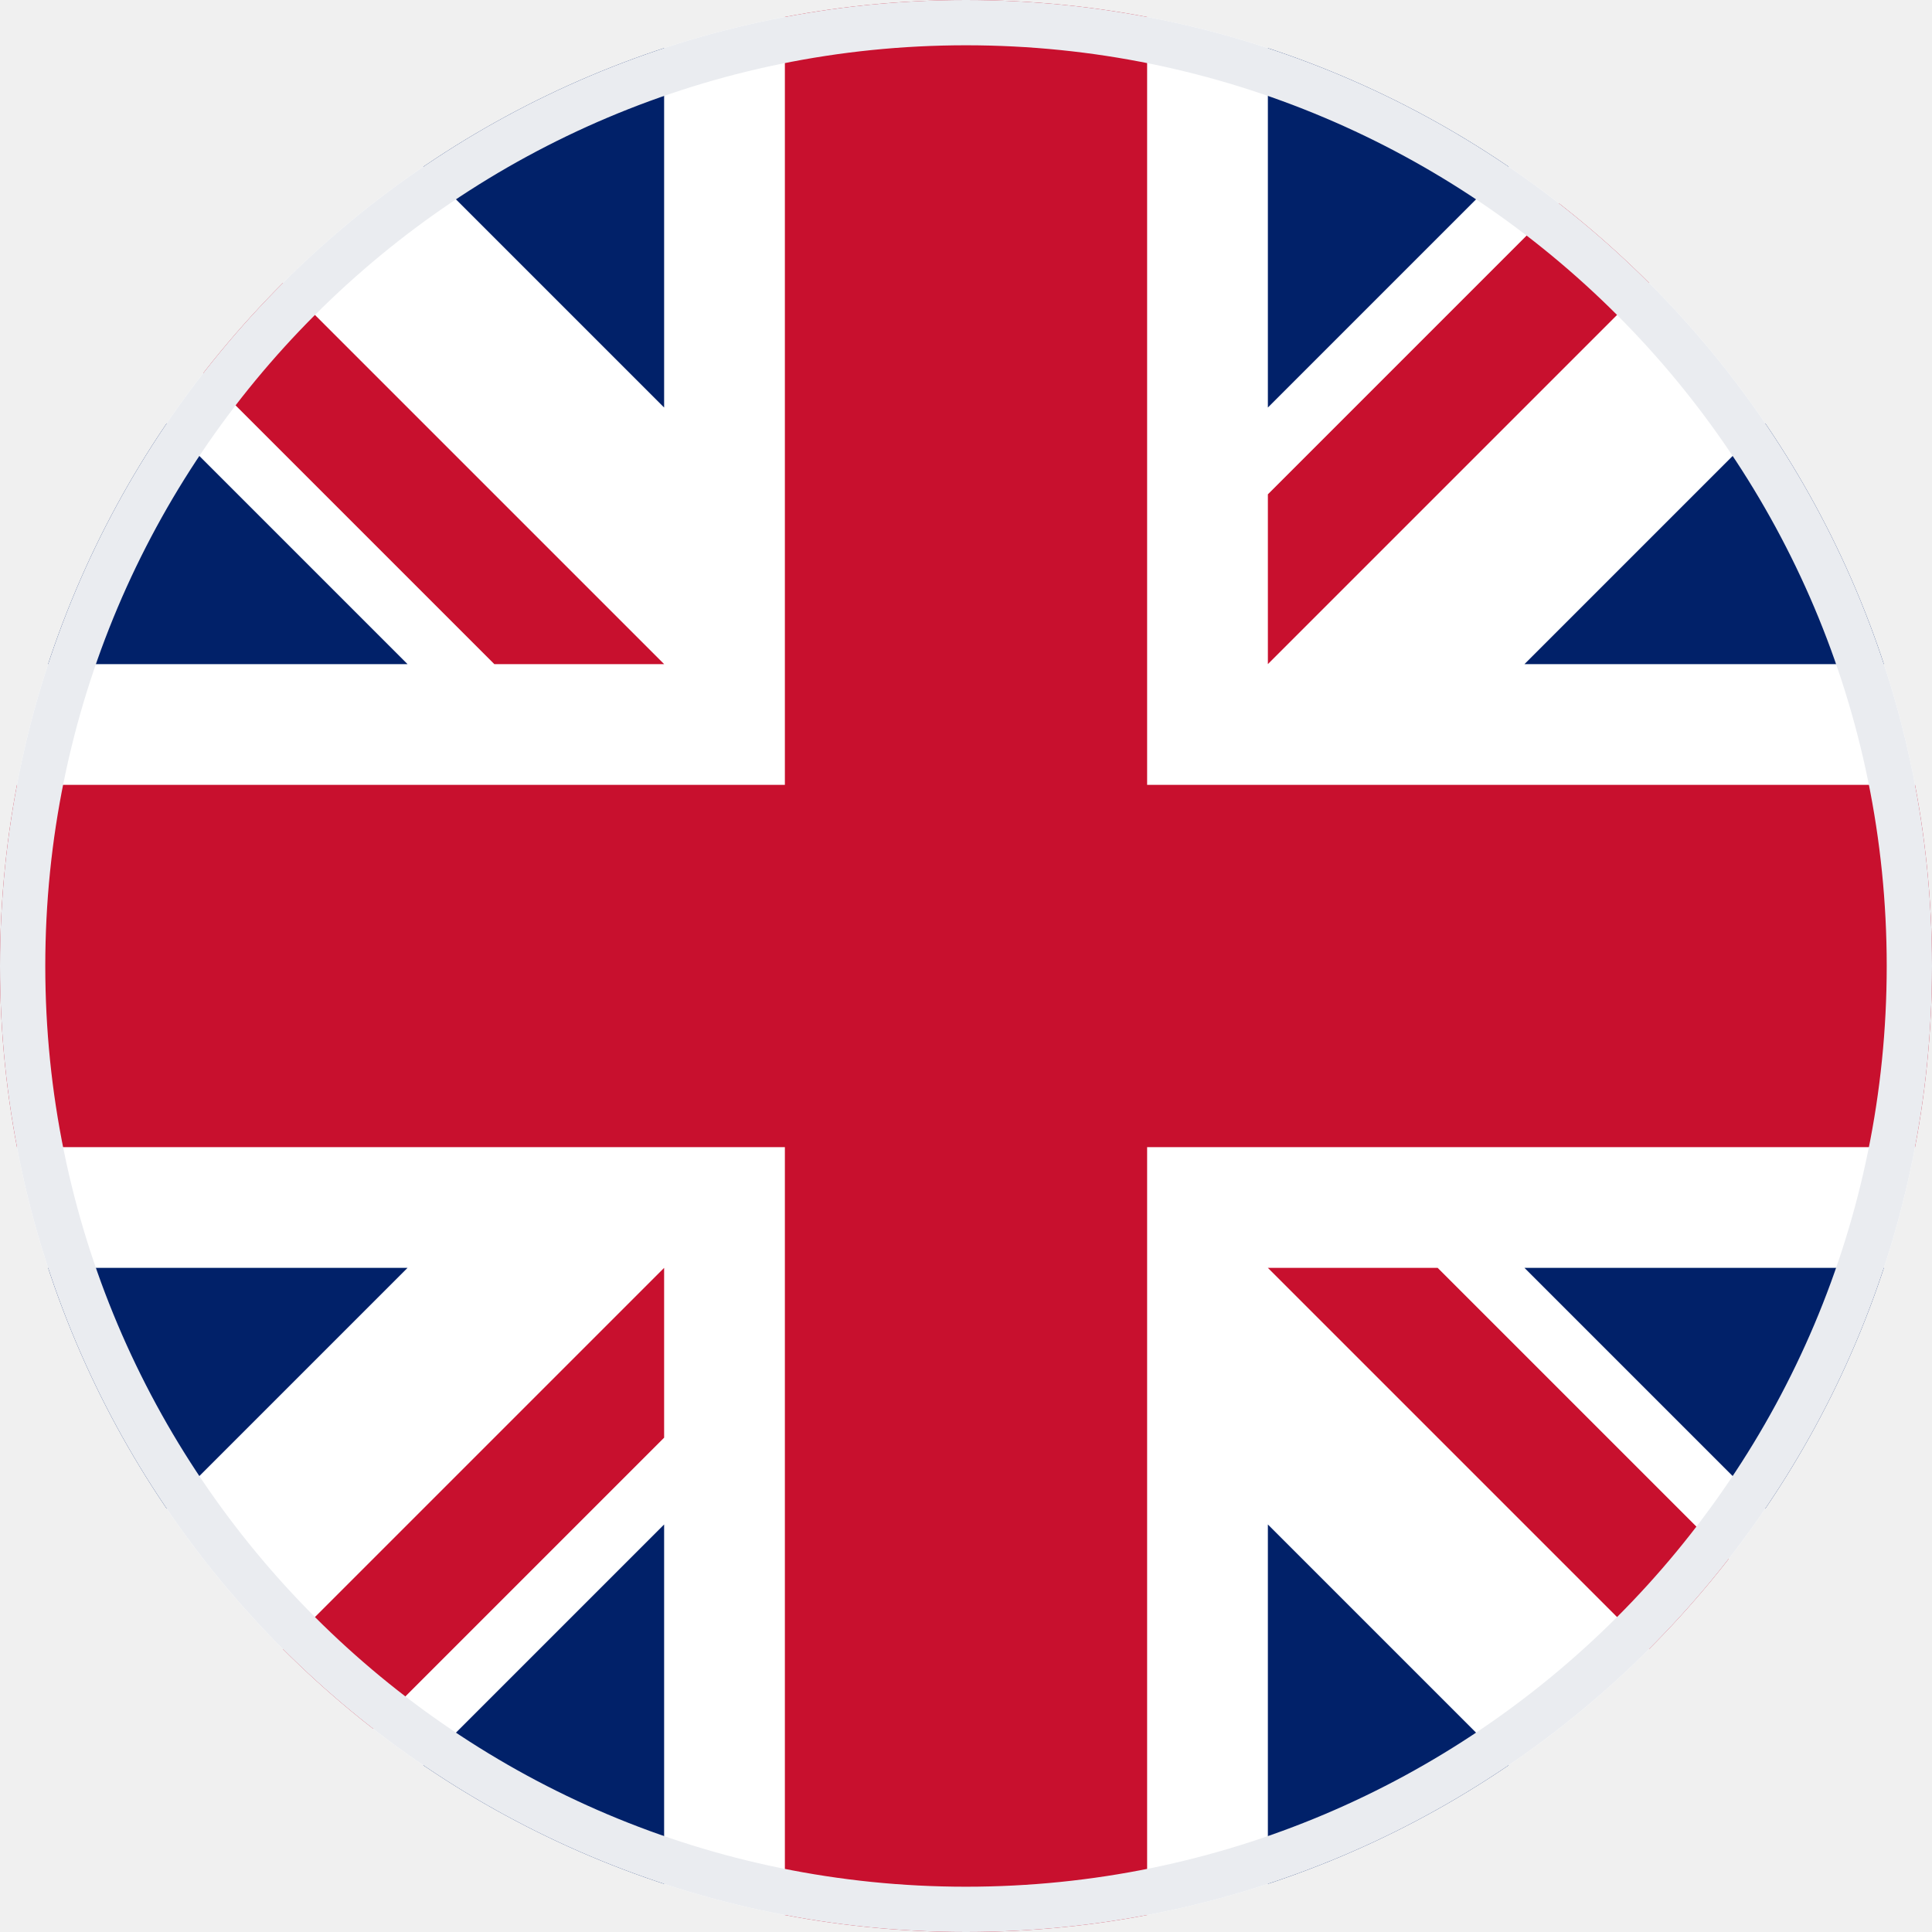
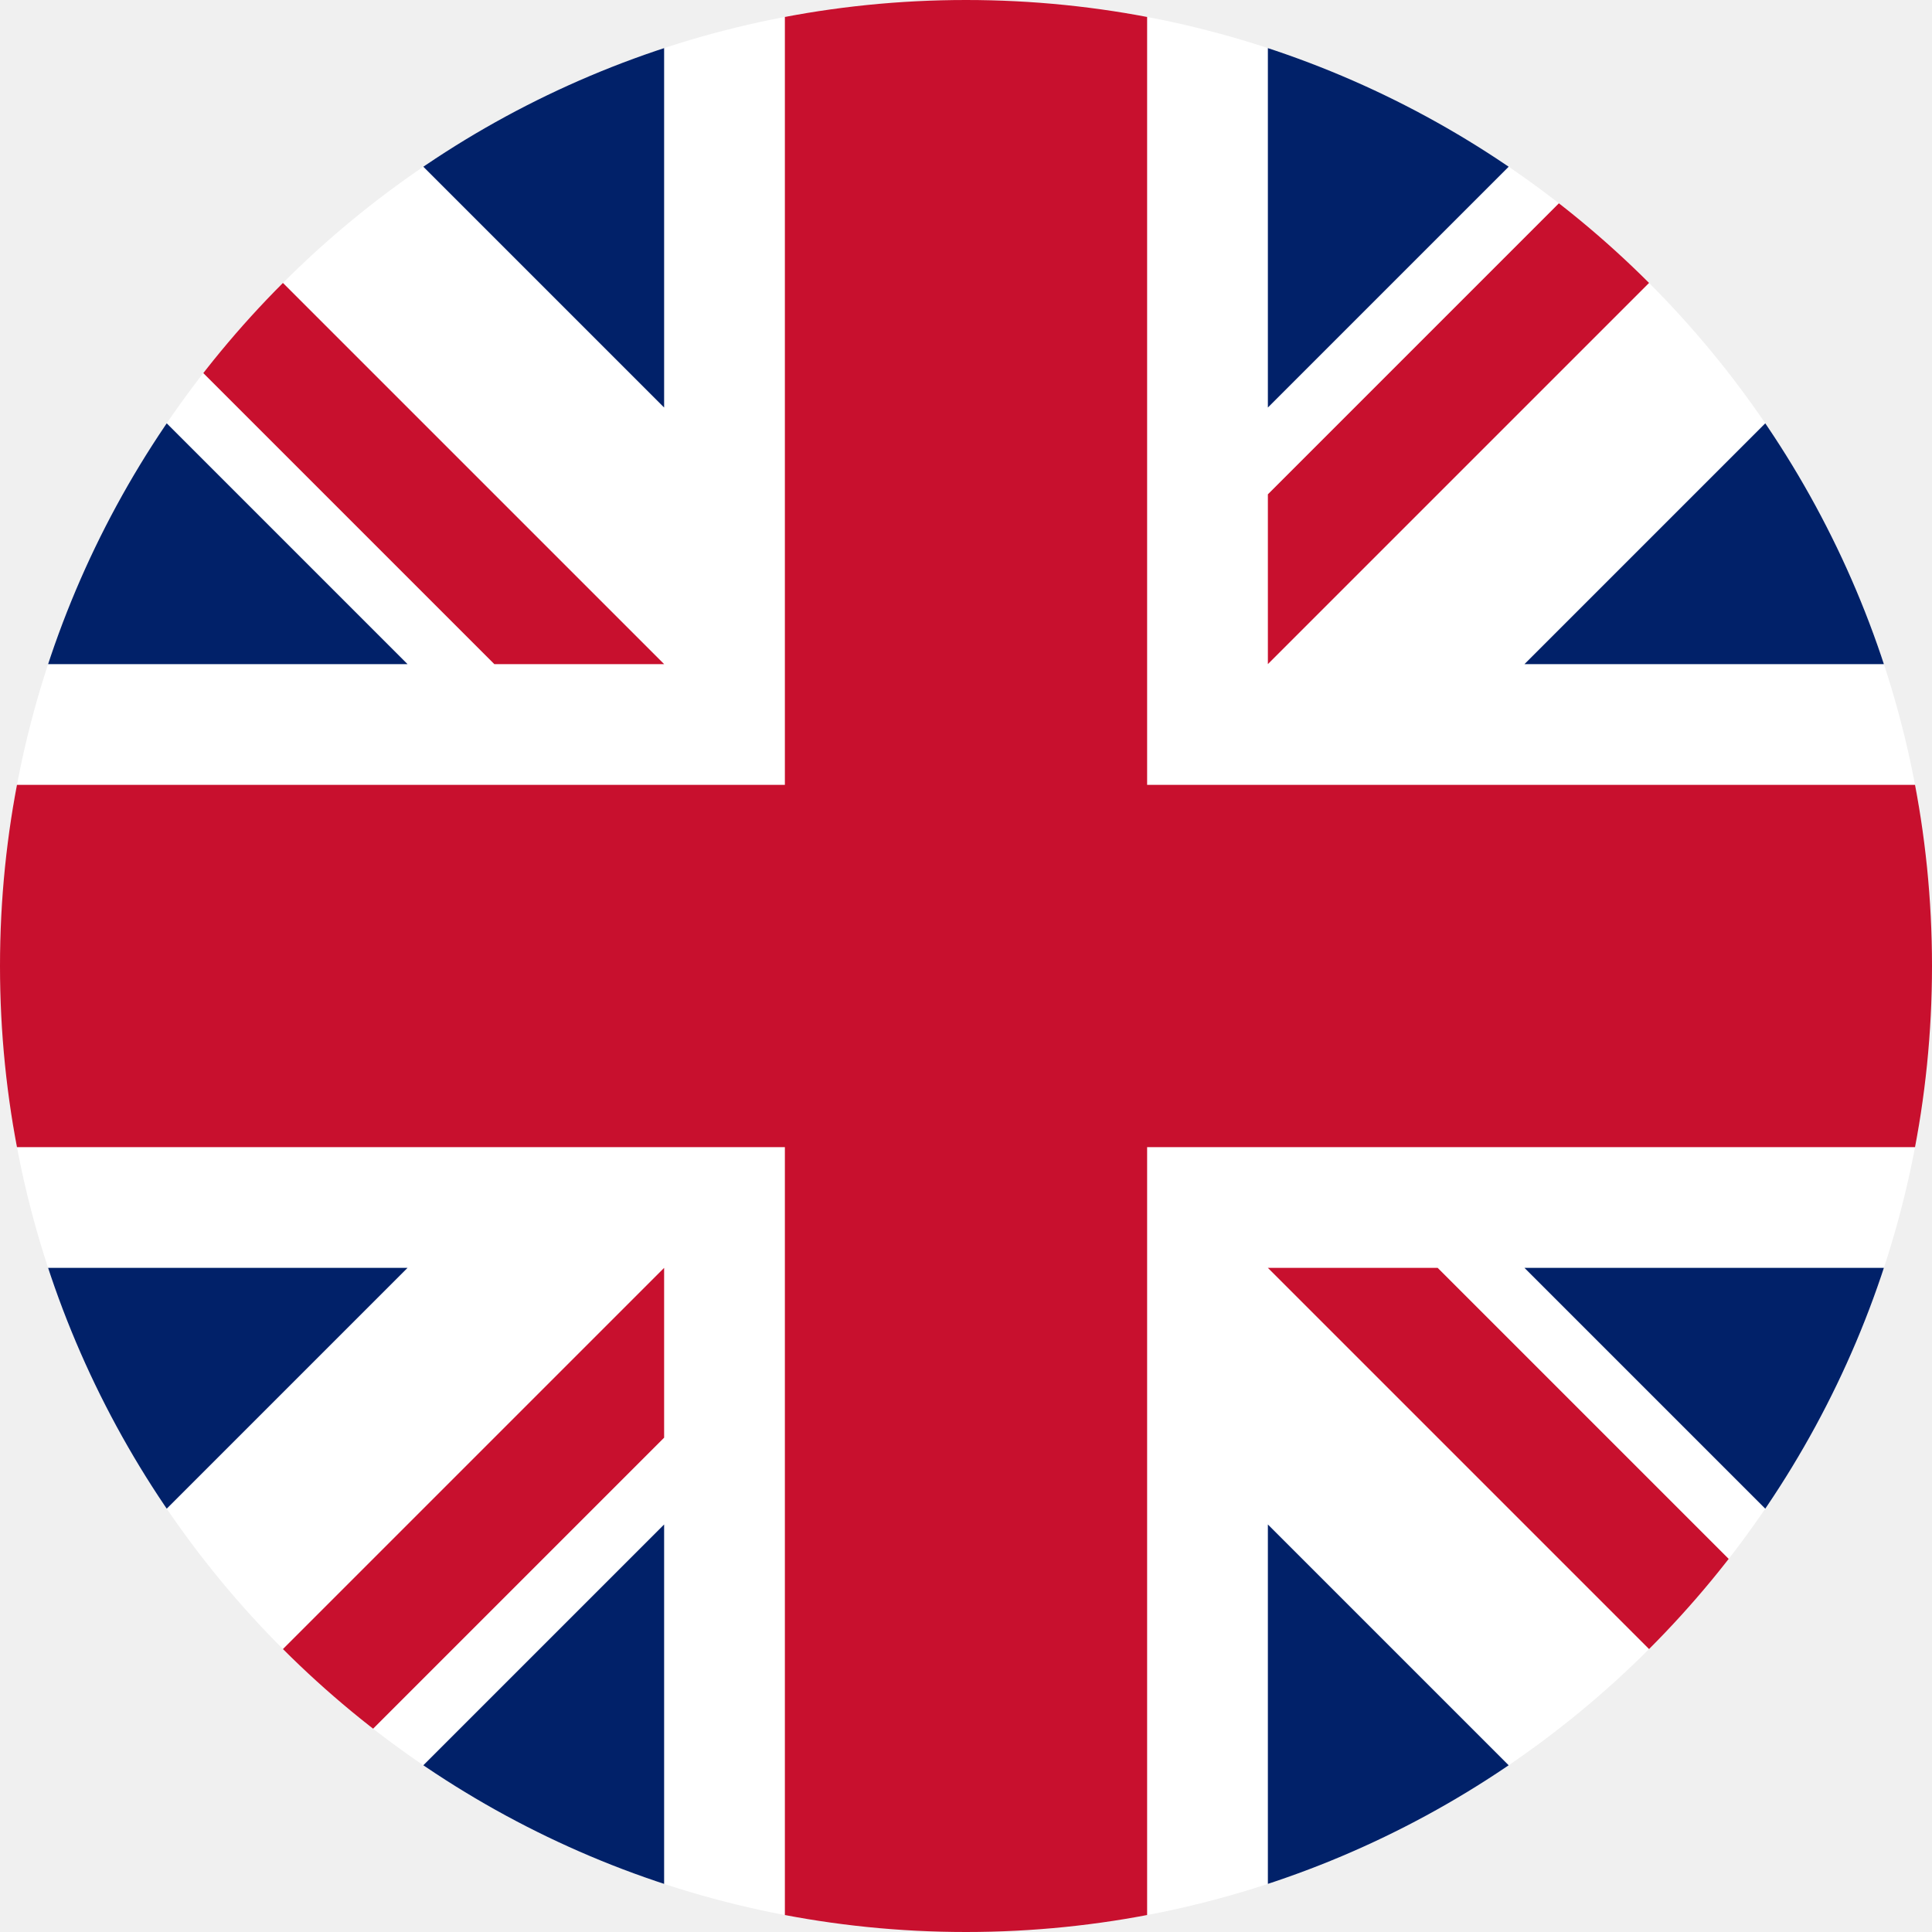
<svg xmlns="http://www.w3.org/2000/svg" width="512" height="512" viewBox="0 0 512 512">
  <defs>
    <clipPath id="c">
      <circle cx="256" cy="256" r="256" />
    </clipPath>
  </defs>
  <g clip-path="url(#c)">
    <path fill="#FFF" d="m0 0 8 22-8 23v23l32 54-32 54v32l32 48-32 48v32l32 54-32 54v68l22-8 23 8h23l54-32 54 32h32l48-32 48 32h32l54-32 54 32h68l-8-22 8-23v-23l-32-54 32-54v-32l-32-48 32-48v-32l-32-54 32-54V0l-22 8-23-8h-23l-54 32-54-32h-32l-48 32-48-32h-32l-54 32L68 0H0z" />
    <path fill="#012169" d="M336 0v108L444 0Zm176 68L404 176h108zM0 176h108L0 68ZM68 0l108 108V0Zm108 512V404L68 512ZM0 444l108-108H0Zm512-108H404l108 108Zm-68 176L336 404v108z" />
    <path fill="#C8102E" d="M0 0v45l131 131h45L0 0zm208 0v208H0v96h208v208h96V304h208v-96H304V0h-96zm259 0L336 131v45L512 0h-45zM176 336 0 512h45l131-131v-45zm160 0 176 176v-45L381 336h-45z" />
  </g>
-   <circle cx="256" cy="256" r="250" fill="none" stroke="#eaecf0" stroke-width="12" />
</svg>
